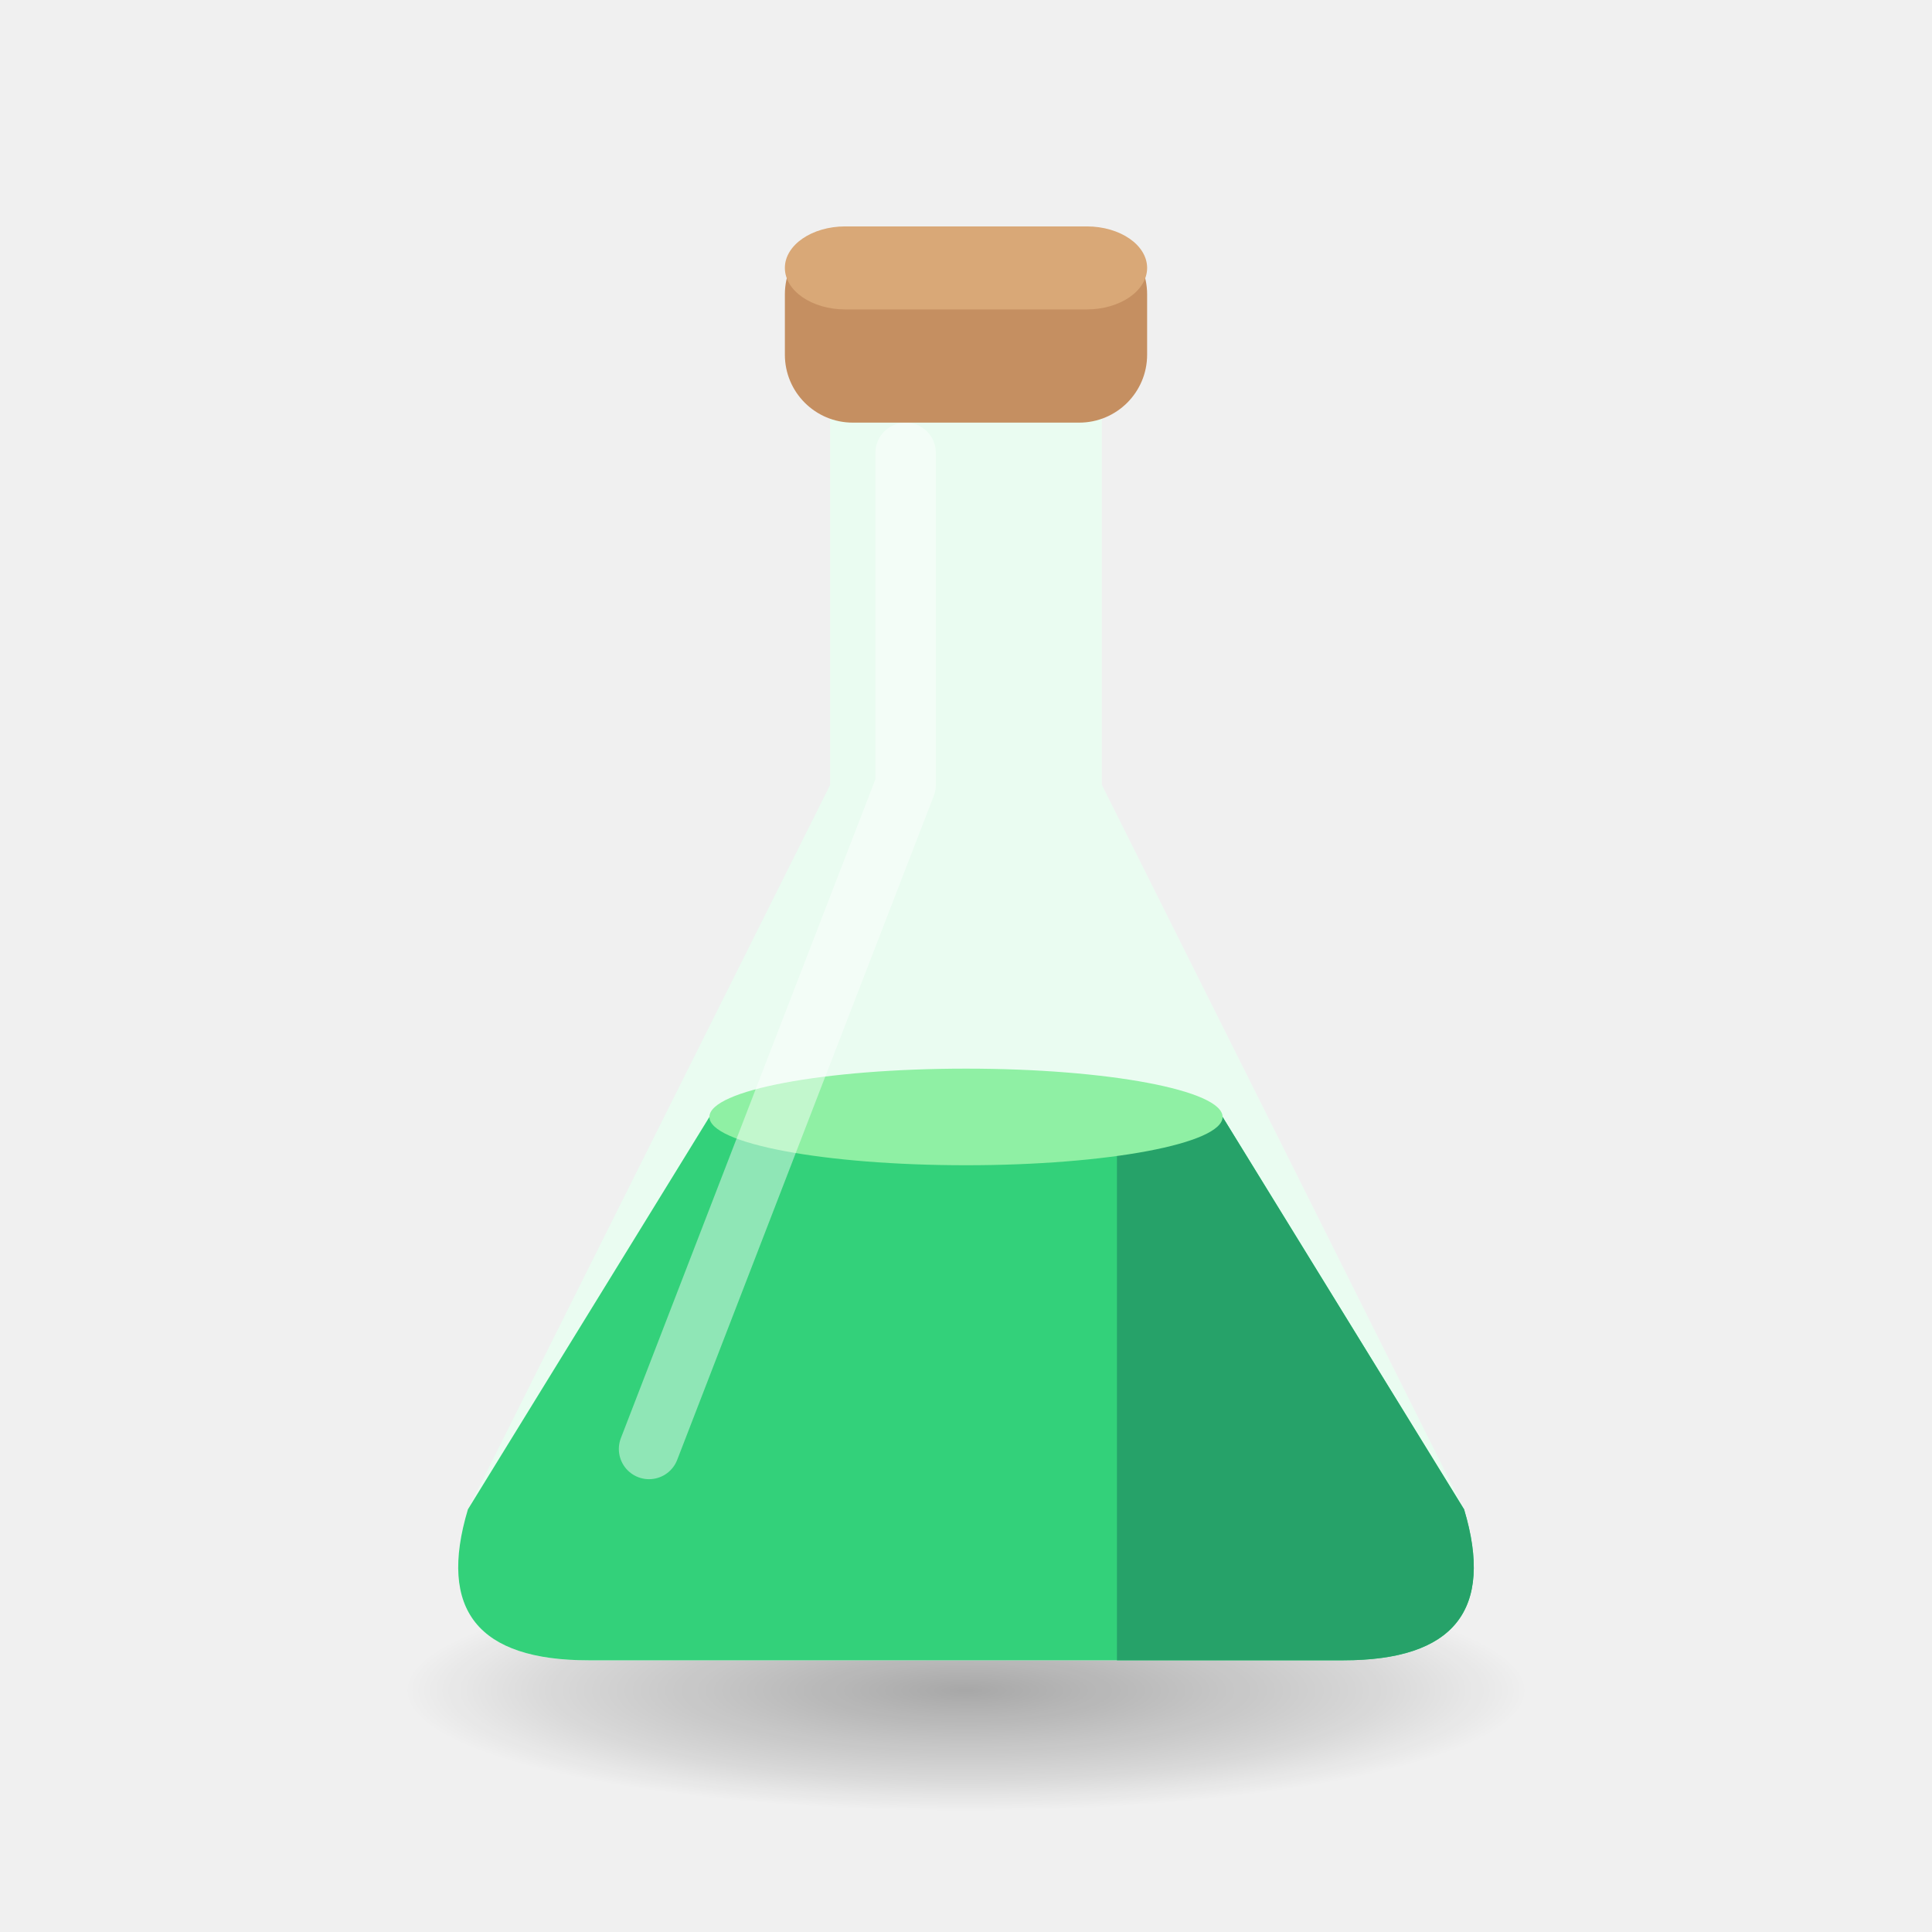
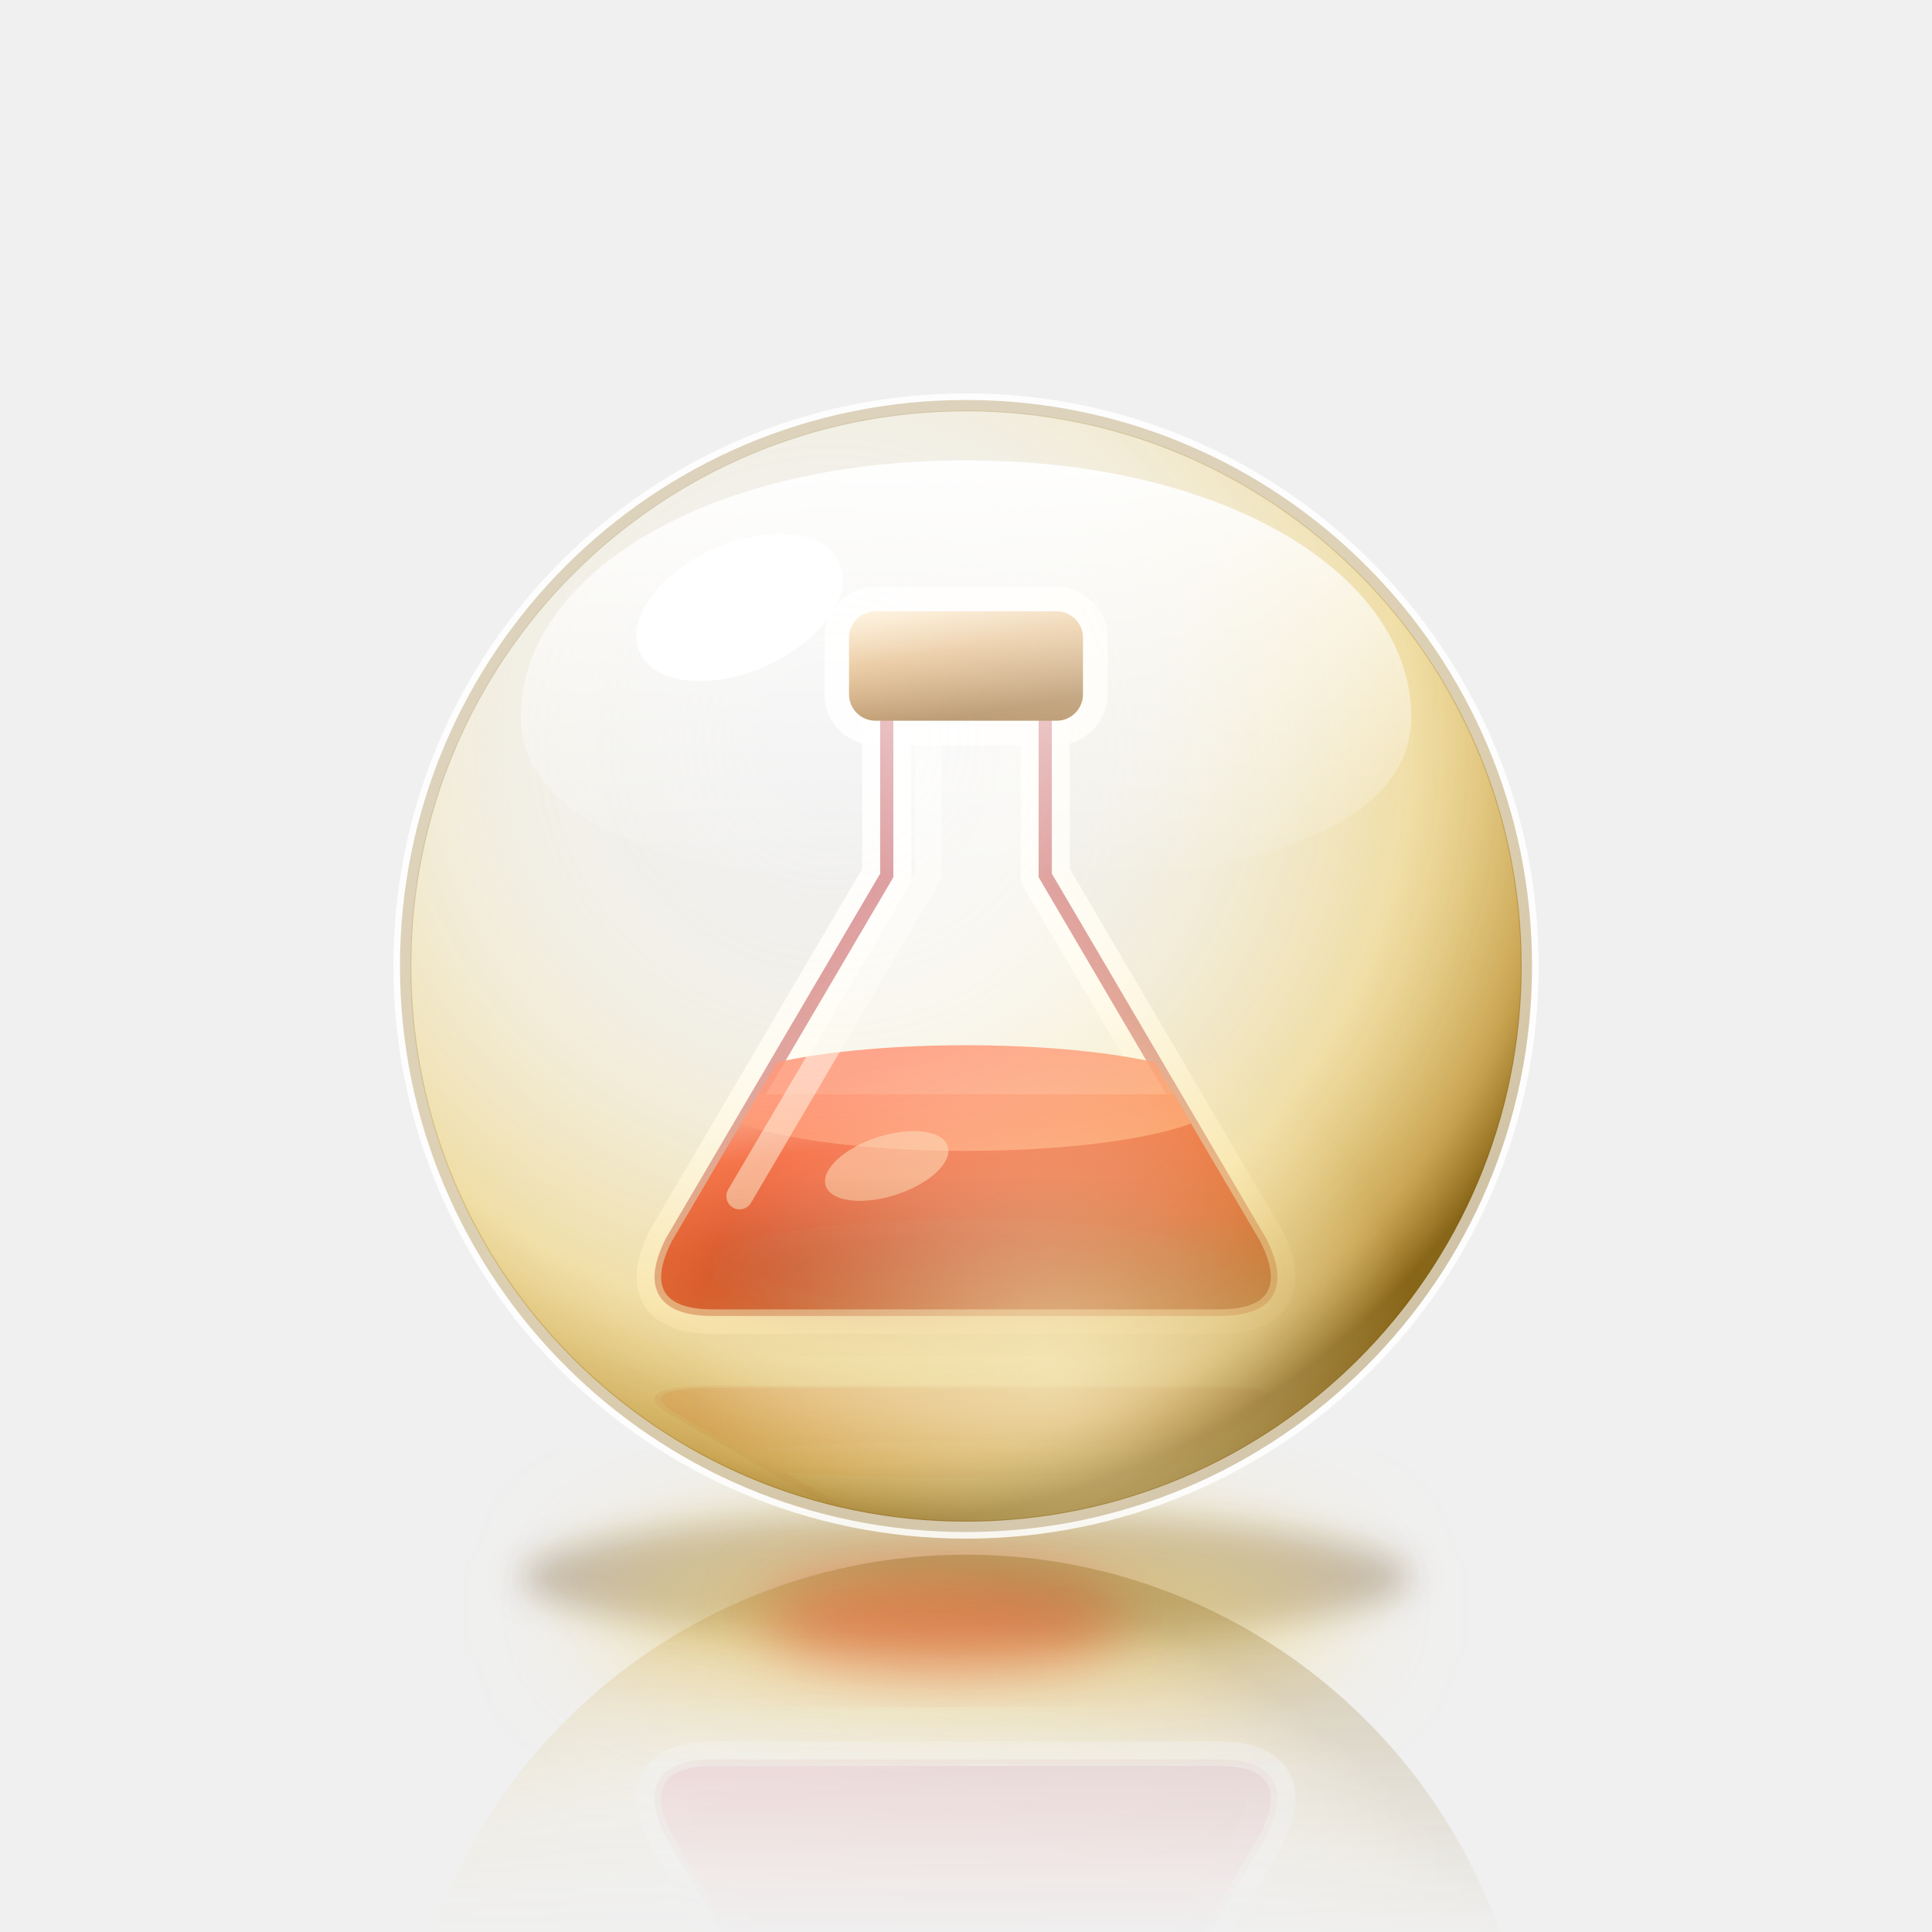
- <svg xmlns="http://www.w3.org/2000/svg" width="128" height="128" viewBox="0 0 128 128">
+ <svg xmlns="http://www.w3.org/2000/svg" xmlns:xlink="http://www.w3.org/1999/xlink" viewBox="0 0 1024 1024" width="1024" height="1024">
  <defs>
-     <radialGradient id="sh">
-       <stop offset="0" stop-color="#000000" stop-opacity="0.30" />
-       <stop offset="0.7" stop-color="#000000" stop-opacity="0.11" />
-       <stop offset="1" stop-color="#000000" stop-opacity="0" />
+     <clipPath id="orbClip">
+       <circle cx="512" cy="512" r="300" />
+     </clipPath>
+     <radialGradient id="glassBody" cx="38%" cy="30%" r="70%">
+       <stop offset="0" stop-color="#ffffff" stop-opacity="0" />
+       <stop offset="42%" stop-color="#ffe89a" stop-opacity=".14" />
+       <stop offset="74%" stop-color="#f0c02e" stop-opacity=".38" />
+       <stop offset="92%" stop-color="#b8830a" stop-opacity=".68" />
+       <stop offset="100%" stop-color="#7d5600" stop-opacity=".9" />
    </radialGradient>
+     <radialGradient id="innerLight" cx="58%" cy="86%" r="46%">
+       <stop offset="0" stop-color="#fff6d0" stop-opacity=".6" />
+       <stop offset="70%" stop-color="#fff6d0" stop-opacity="0" />
+     </radialGradient>
+     <linearGradient id="spec3" x1="0" y1="0" x2="0" y2="1">
+       <stop offset="0" stop-color="#ffffff" stop-opacity=".95" />
+       <stop offset="100%" stop-color="#ffffff" stop-opacity="0" />
+     </linearGradient>
+     <linearGradient id="note3" x1="0" y1="0" x2="0.4" y2="1">
+       <stop offset="0" stop-color="#ffc9bd" />
+       <stop offset="28%" stop-color="#f4553f" />
+       <stop offset="68%" stop-color="#cf1f22" stop-opacity="1" />
+       <stop offset="100%" stop-color="#8a0d14" />
+     </linearGradient>
+     <linearGradient id="cork3" x1="0" y1="0" x2="0.4" y2="1">
+       <stop offset="0" stop-color="#ffe3b0" />
+       <stop offset="45%" stop-color="#d79a4e" />
+       <stop offset="100%" stop-color="#8f5a1c" />
+     </linearGradient>
+     <linearGradient id="fade3" x1="0" y1="0" x2="0" y2="1">
+       <stop offset="0" stop-color="#ffffff" stop-opacity=".32" />
+       <stop offset="70%" stop-color="#ffffff" stop-opacity="0" />
+     </linearGradient>
+     <mask id="refl3">
+       <rect x="0" y="820" width="1024" height="300" fill="url(#fade3)" />
+     </mask>
+     <filter id="blur3" x="-40%" y="-40%" width="180%" height="180%">
+       <feGaussianBlur stdDeviation="9" />
+     </filter>
+     <filter id="blur3b" x="-40%" y="-40%" width="180%" height="180%">
+       <feGaussianBlur stdDeviation="30" />
+     </filter>
+     <filter id="blur3c" x="-40%" y="-40%" width="180%" height="180%">
+       <feGaussianBlur stdDeviation="16" />
+     </filter>
+     <clipPath id="flaskClip">
+       <path d="M470 384 L470 470 L356 664 Q338 700 378 700 L646 700 Q686 700 668 664 L554 470 L554 384 Z" />
+     </clipPath>
+     <g id="noteShape">
+       <path d="M470 384 L470 470 L356 664 Q338 700 378 700 L646 700 Q686 700 668 664 L554 470 L554 384 Z" fill="#ffffff" fill-opacity=".5" />
+       <path d="M470 384 L470 470 L356 664 Q338 700 378 700 L646 700 Q686 700 668 664 L554 470 L554 384 Z" fill="none" stroke="#b3212a" stroke-opacity=".45" stroke-width="7" />
+       <g clip-path="url(#flaskClip)">
+         <path d="M320 586 L704 586 L704 730 L320 730 Z" fill="url(#note3)" />
+         <ellipse cx="512" cy="588" rx="136" ry="28" fill="#ff8b74" opacity=".85" />
+       </g>
+       <rect x="450" y="330" width="124" height="58" rx="14" fill="url(#cork3)" />
+     </g>
+     <g id="noteOutline" fill="none" stroke="#ffffff" stroke-opacity=".95" stroke-width="26" stroke-linejoin="round">
+       <path d="M470 384 L470 470 L356 664 Q338 700 378 700 L646 700 Q686 700 668 664 L554 470 L554 384 Z" />
+       <rect x="450" y="330" width="124" height="58" rx="14" />
+     </g>
  </defs>
-   <ellipse cx="64" cy="112" rx="37" ry="8" fill="url(#sh)" />
-   <path d="M55 24 L55 52 L31 100 Q28 110 39 110 L89 110 Q100 110 97 100 L73 52 L73 24 Z" fill="#eafcf1" />
-   <path d="M47 74 L31 100 Q28 110 39 110 L89 110 Q100 110 97 100 L81 74 Z" fill="#33d17a" />
-   <path d="M81 74 L97 100 Q100 110 89 110 L74 110 L74 74 Z" fill="#26a269" />
-   <ellipse cx="64" cy="74" rx="17" ry="3.2" fill="#8ff0a4" />
-   <path d="M60 30 L60 52 L43 96" fill="none" stroke="#ffffff" stroke-opacity="0.45" stroke-width="4" stroke-linecap="round" stroke-linejoin="round" />
-   <rect x="52" y="15" width="24" height="13" rx="4.5" fill="#c58f61" />
-   <rect x="52" y="15" width="24" height="5.5" rx="4" fill="#d9a877" />
+   <ellipse cx="512" cy="836" rx="236" ry="34" fill="#5c3b0b" opacity=".3" filter="url(#blur3)" />
+   <ellipse cx="512" cy="852" rx="200" ry="46" fill="#f2cf5f" opacity=".5" filter="url(#blur3b)" />
+   <ellipse cx="500" cy="858" rx="96" ry="26" fill="#e8563f" opacity=".6" filter="url(#blur3c)" />
+   <g mask="url(#refl3)">
+     <g transform="translate(0,1636) scale(1,-1)">
+       <circle cx="512" cy="512" r="300" fill="url(#glassBody)" />
+       <use xlink:href="#noteOutline" opacity=".5" />
+       <use xlink:href="#noteShape" opacity=".7" />
+     </g>
+   </g>
+   <g clip-path="url(#orbClip)">
+     <g transform="translate(0,-6)">
+       <use xlink:href="#noteOutline" />
+       <use xlink:href="#noteShape" />
+       <path d="M492 400 L492 470 L392 640" fill="none" stroke="#ffffff" stroke-opacity=".5" stroke-width="14" stroke-linecap="round" />
+       <ellipse cx="470" cy="624" rx="34" ry="16" fill="#ffd7cb" opacity=".55" transform="rotate(-18 470 624)" />
+       <ellipse cx="512" cy="678" rx="140" ry="26" fill="#6b0710" opacity=".35" filter="url(#blur3c)" />
+     </g>
+     <g transform="translate(512,790) scale(1,-0.34) translate(-512,-540)" opacity=".22">
+       <use xlink:href="#noteShape" />
+     </g>
+     <circle cx="512" cy="512" r="300" fill="url(#glassBody)" />
+     <circle cx="512" cy="512" r="300" fill="url(#innerLight)" />
+     <path d="M262 616 A 300 300 0 0 0 762 616 A 300 262 0 0 1 262 616 Z" fill="#fffbe8" opacity=".28" filter="url(#blur3c)" />
+   </g>
+   <circle cx="512" cy="512" r="299" fill="none" stroke="#ffffff" stroke-opacity=".85" stroke-width="9" />
+   <circle cx="512" cy="512" r="297" fill="none" stroke="#7d5600" stroke-opacity=".25" stroke-width="6" />
+   <path d="M512 244 C 652 244 748 306 748 380 C 748 442 652 470 512 470 C 372 470 276 442 276 380 C 276 306 372 244 512 244 Z" fill="url(#spec3)" />
+   <ellipse cx="392" cy="322" rx="58" ry="34" fill="#ffffff" transform="rotate(-24 392 322)" />
</svg>
